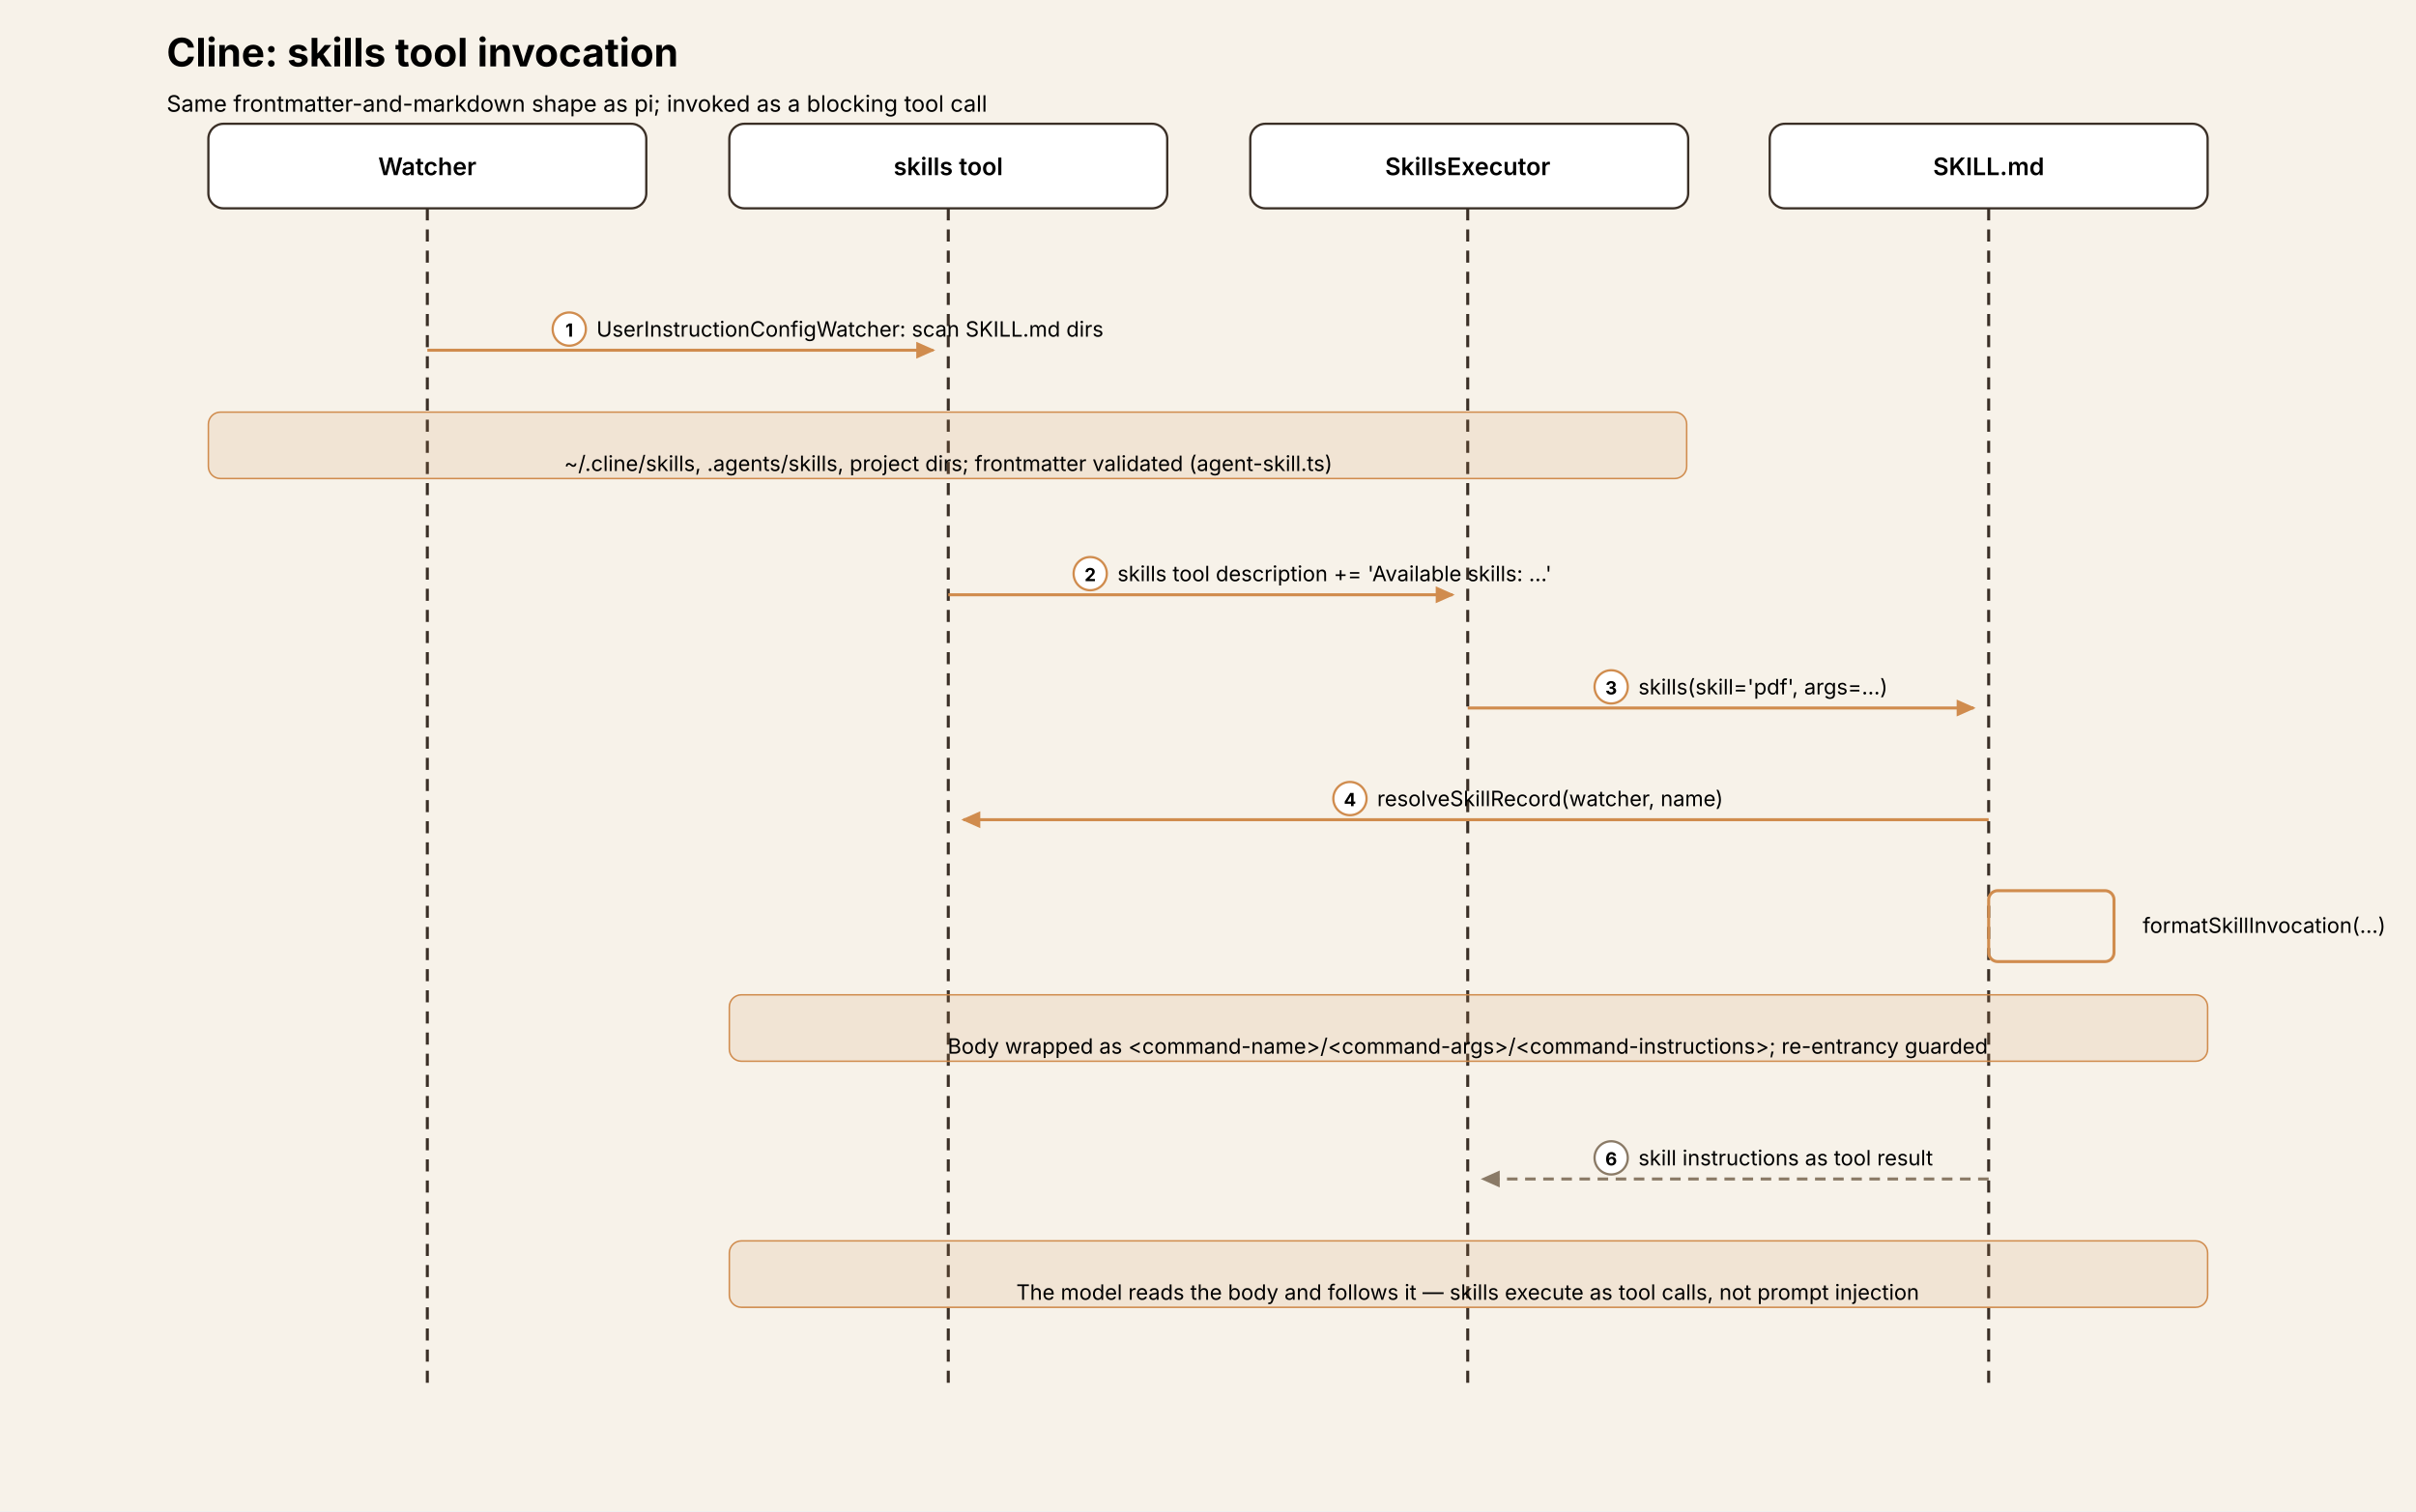
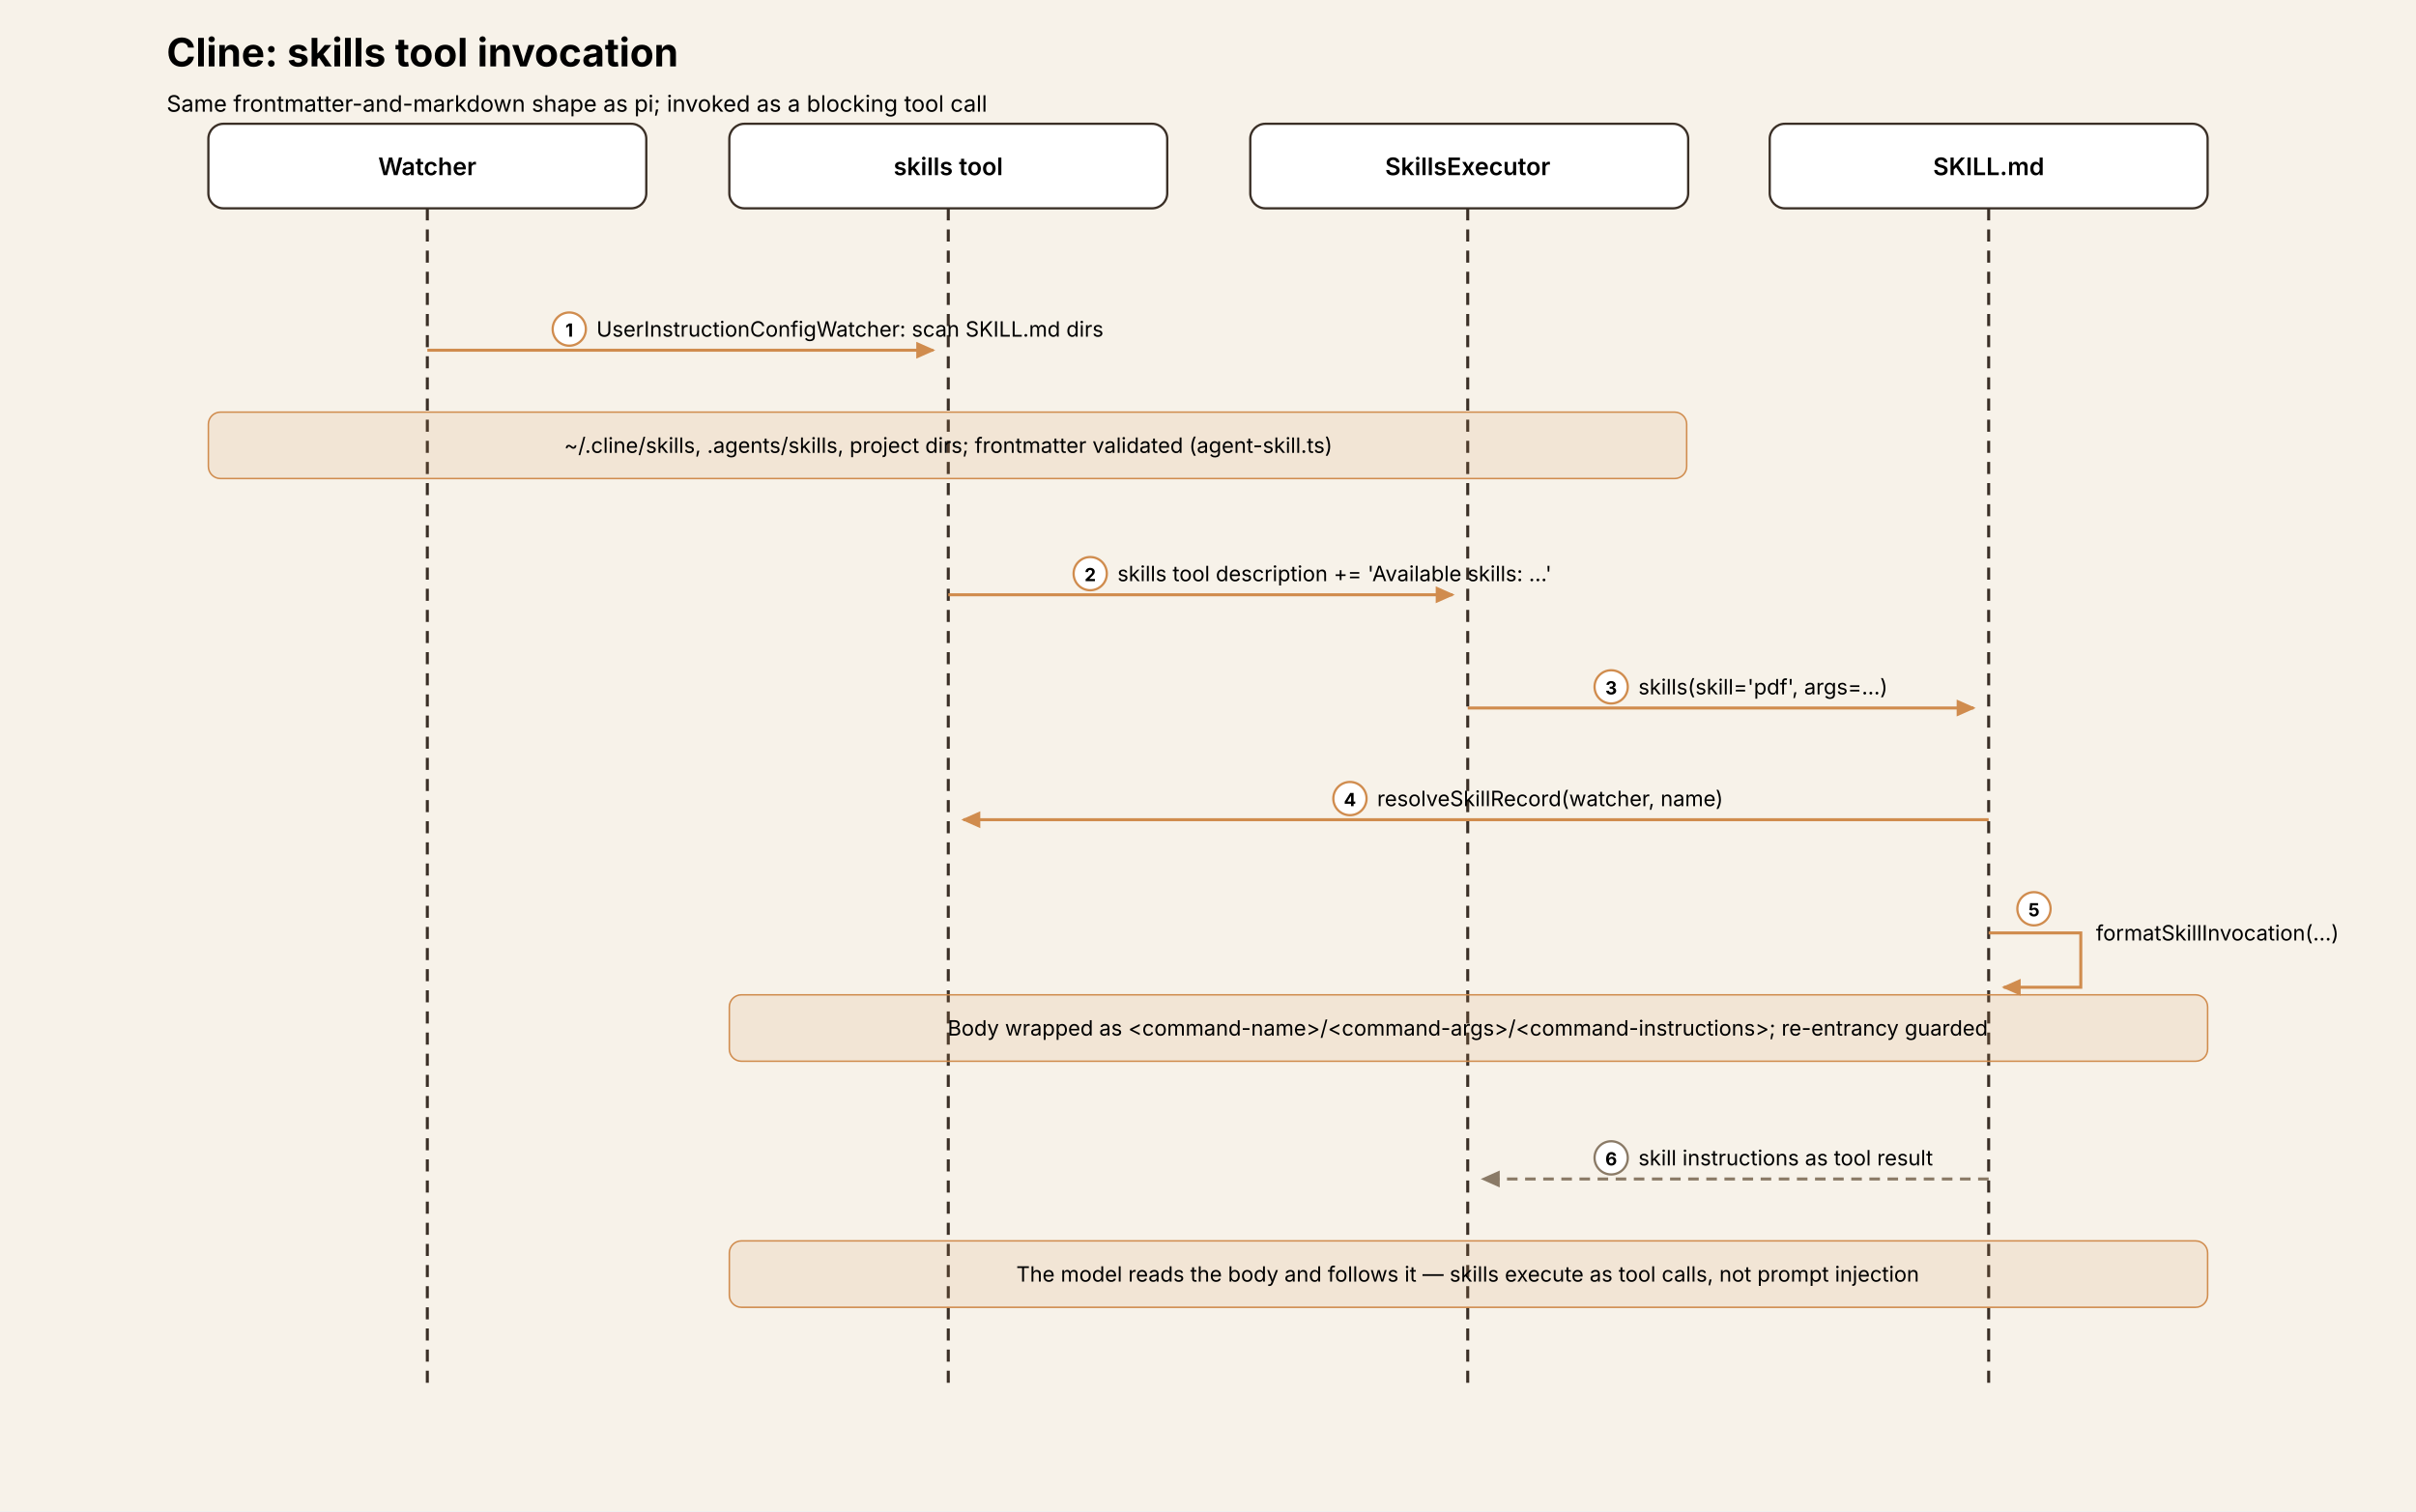
<svg xmlns="http://www.w3.org/2000/svg" viewBox="0 0 1600 1001" width="1600" font-family="system-ui, -apple-system, sans-serif">
  <defs>
    <marker id="arrc" viewBox="0 0 10 10" refX="8" refY="5" markerWidth="7" markerHeight="7" orient="auto-start-reverse">
      <path d="M 0 1 L 9 5 L 0 9 z" fill="#d08c4e" />
    </marker>
    <marker id="arrr" viewBox="0 0 10 10" refX="8" refY="5" markerWidth="7" markerHeight="7" orient="auto-start-reverse">
      <path d="M 0 1 L 9 5 L 0 9 z" fill="#8a7a66" />
    </marker>
  </defs>
  <rect x="0" y="0" width="1600" height="1001" fill="#f7f2e9" />
  <text x="110.345" y="44" font-size="26" font-weight="700" fill="#000000">Cline: skills tool invocation</text>
  <text x="110.345" y="74" font-size="15" fill="#000000">Same frontmatter-and-markdown shape as pi; invoked as a blocking tool call</text>
  <line x1="283" y1="110" x2="283" y2="919" stroke="#3a2f26" stroke-width="2" stroke-dasharray="8 6" />
  <rect x="138" y="82" width="290" height="56" rx="10" fill="#ffffff" stroke="#3a2f26" stroke-width="1.5" />
  <text x="283" y="116" text-anchor="middle" font-size="16" font-weight="600" fill="#000000">Watcher</text>
  <line x1="628" y1="110" x2="628" y2="919" stroke="#3a2f26" stroke-width="2" stroke-dasharray="8 6" />
  <rect x="483" y="82" width="290" height="56" rx="10" fill="#ffffff" stroke="#3a2f26" stroke-width="1.5" />
  <text x="628" y="116" text-anchor="middle" font-size="16" font-weight="600" fill="#000000">skills tool</text>
  <line x1="972" y1="110" x2="972" y2="919" stroke="#3a2f26" stroke-width="2" stroke-dasharray="8 6" />
  <rect x="828" y="82" width="290" height="56" rx="10" fill="#ffffff" stroke="#3a2f26" stroke-width="1.5" />
  <text x="972" y="116" text-anchor="middle" font-size="16" font-weight="600" fill="#000000">SkillsExecutor</text>
  <line x1="1317" y1="110" x2="1317" y2="919" stroke="#3a2f26" stroke-width="2" stroke-dasharray="8 6" />
  <rect x="1172" y="82" width="290" height="56" rx="10" fill="#ffffff" stroke="#3a2f26" stroke-width="1.5" />
  <text x="1317" y="116" text-anchor="middle" font-size="16" font-weight="600" fill="#000000">SKILL.md</text>
  <line x1="283" y1="232" x2="618" y2="232" stroke="#d08c4e" stroke-width="2" marker-end="url(#arrc)" />
  <circle cx="377" cy="218" r="11" fill="#ffffff" stroke="#d08c4e" stroke-width="1.5" />
  <text x="377" y="223" text-anchor="middle" font-size="12" font-weight="700" fill="#000000">1</text>
  <text x="395" y="223" font-size="14" fill="#000000">UserInstructionConfigWatcher: scan SKILL.md dirs</text>
-   <rect x="138" y="273" width="979" height="44" rx="8" fill="#d08c4e22" stroke="#d08c4e" stroke-width="1" />
-   <text x="628" y="312" text-anchor="middle" font-size="14" fill="#000000">~/.cline/skills, .agents/skills, project dirs; frontmatter validated (agent-skill.ts)</text>
+   <rect x="138" y="273" width="979" height="44" rx="8" fill="#d08c4e" fill-opacity="0.13" stroke="#d08c4e" stroke-width="1" />
+   <text x="628" y="300" text-anchor="middle" font-size="14" fill="#000000">~/.cline/skills, .agents/skills, project dirs; frontmatter validated (agent-skill.ts)</text>
  <line x1="628" y1="394" x2="962" y2="394" stroke="#d08c4e" stroke-width="2" marker-end="url(#arrc)" />
  <circle cx="722" cy="380" r="11" fill="#ffffff" stroke="#d08c4e" stroke-width="1.5" />
  <text x="722" y="385" text-anchor="middle" font-size="12" font-weight="700" fill="#000000">2</text>
  <text x="740" y="385" font-size="14" fill="#000000">skills tool description += 'Available skills: ...'</text>
  <line x1="972" y1="469" x2="1307" y2="469" stroke="#d08c4e" stroke-width="2" marker-end="url(#arrc)" />
  <circle cx="1067" cy="455" r="11" fill="#ffffff" stroke="#d08c4e" stroke-width="1.5" />
  <text x="1067" y="460" text-anchor="middle" font-size="12" font-weight="700" fill="#000000">3</text>
  <text x="1085" y="460" font-size="14" fill="#000000">skills(skill='pdf', args=...)</text>
  <line x1="1317" y1="543" x2="638" y2="543" stroke="#d08c4e" stroke-width="2" marker-end="url(#arrc)" />
  <circle cx="894" cy="529" r="11" fill="#ffffff" stroke="#d08c4e" stroke-width="1.5" />
  <text x="894" y="534" text-anchor="middle" font-size="12" font-weight="700" fill="#000000">4</text>
  <text x="912" y="534" font-size="14" fill="#000000">resolveSkillRecord(watcher, name)</text>
-   <rect x="1317" y="590" width="83" height="47" rx="6" fill="none" stroke="#d08c4e" stroke-width="2" />
-   <text x="1419" y="618" font-size="14" fill="#000000">formatSkillInvocation(...)</text>
-   <rect x="483" y="659" width="979" height="44" rx="8" fill="#d08c4e22" stroke="#d08c4e" stroke-width="1" />
-   <text x="972" y="698" text-anchor="middle" font-size="14" fill="#000000">Body wrapped as &lt;command-name&gt;/&lt;command-args&gt;/&lt;command-instructions&gt;; re-entrancy guarded</text>
+   <path d="M 1317 618 h 61 v 36 H 1327" fill="none" stroke="#d08c4e" stroke-width="2" marker-end="url(#arrc)" />
+   <circle cx="1347" cy="602" r="11" fill="#ffffff" stroke="#d08c4e" stroke-width="1.5" />
+   <text x="1347" y="607" text-anchor="middle" font-size="12" font-weight="700" fill="#000000">5</text>
+   <text x="1388" y="623" font-size="14" fill="#000000">formatSkillInvocation(...)</text>
+   <rect x="483" y="659" width="979" height="44" rx="8" fill="#d08c4e" fill-opacity="0.13" stroke="#d08c4e" stroke-width="1" />
+   <text x="972" y="686" text-anchor="middle" font-size="14" fill="#000000">Body wrapped as &lt;command-name&gt;/&lt;command-args&gt;/&lt;command-instructions&gt;; re-entrancy guarded</text>
  <line x1="1317" y1="781" x2="982" y2="781" stroke="#8a7a66" stroke-width="2" stroke-dasharray="7 5" marker-end="url(#arrr)" />
  <circle cx="1067" cy="767" r="11" fill="#ffffff" stroke="#8a7a66" stroke-width="1.5" />
  <text x="1067" y="772" text-anchor="middle" font-size="12" font-weight="700" fill="#000000">6</text>
  <text x="1085" y="772" font-size="14" fill="#000000">skill instructions as tool result</text>
-   <rect x="483" y="822" width="979" height="44" rx="8" fill="#d08c4e22" stroke="#d08c4e" stroke-width="1" />
-   <text x="972" y="861" text-anchor="middle" font-size="14" fill="#000000">The model reads the body and follows it — skills execute as tool calls, not prompt injection</text>
+   <rect x="483" y="822" width="979" height="44" rx="8" fill="#d08c4e" fill-opacity="0.13" stroke="#d08c4e" stroke-width="1" />
+   <text x="972" y="849" text-anchor="middle" font-size="14" fill="#000000">The model reads the body and follows it — skills execute as tool calls, not prompt injection</text>
</svg>
